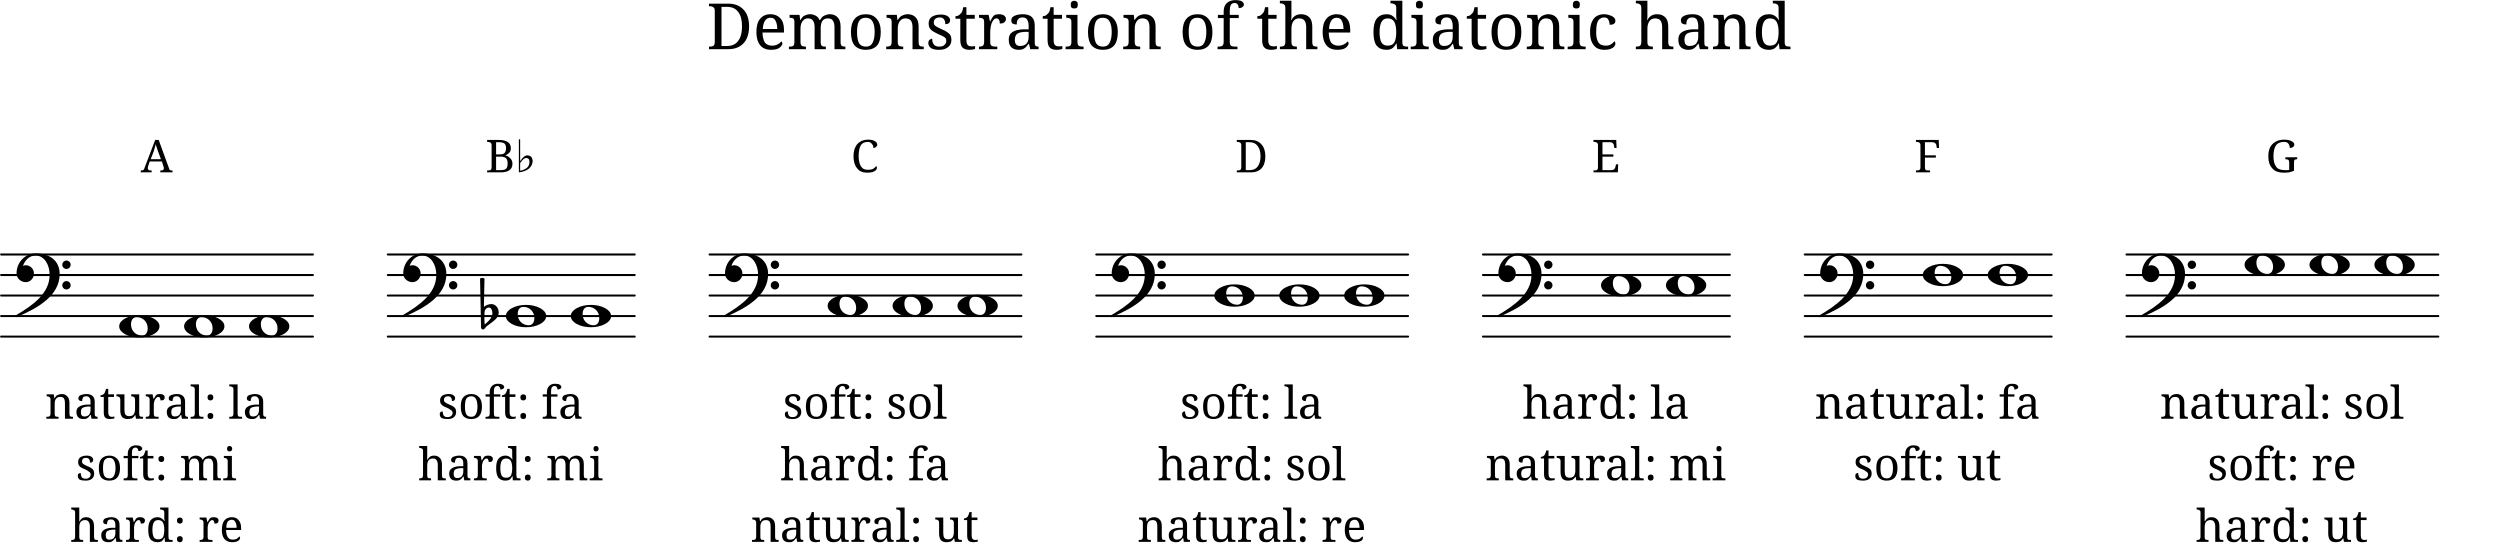
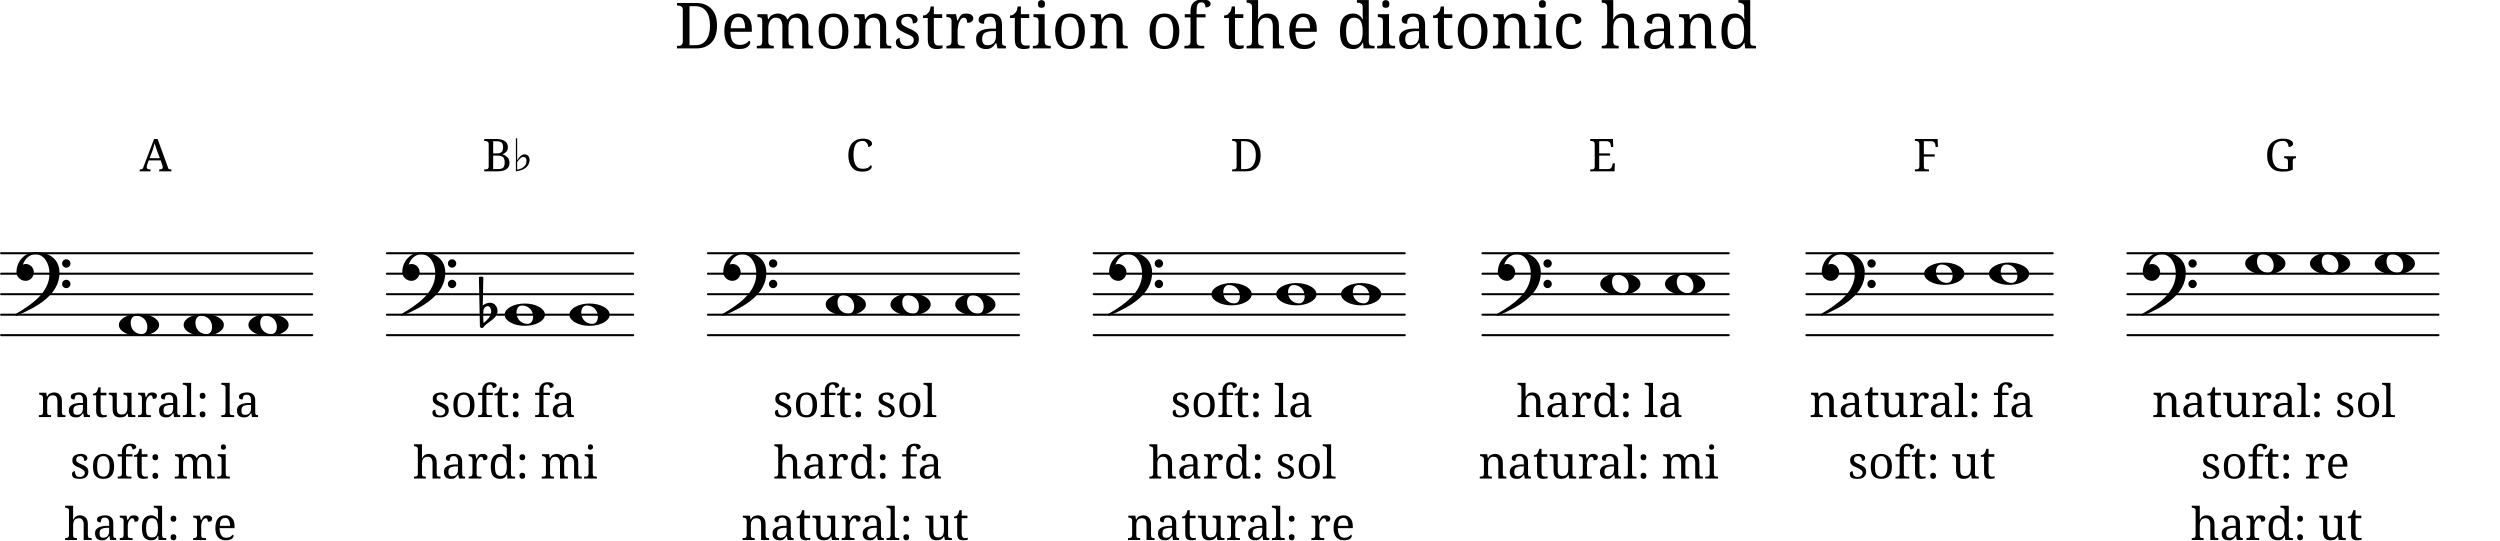
- <svg xmlns="http://www.w3.org/2000/svg" xmlns:xlink="http://www.w3.org/1999/xlink" version="1.2" width="213.98mm" height="46.42mm" viewBox="0 -2.396 121.766 26.418">
+ <svg xmlns="http://www.w3.org/2000/svg" xmlns:xlink="http://www.w3.org/1999/xlink" version="1.2" width="214.48mm" height="46.38mm" viewBox="0 -2.364 122.052 26.395">
  <style type="text/css">

tspan { white-space: pre; }

</style>
-   <g transform="translate(34.4049, -0)">
+   <g transform="translate(32.926, -0)">
    <text font-family="serif" font-size="3.111" text-anchor="start" fill="currentColor">
      <tspan>Demonstration of the diatonic hand</tspan>
    </text>
  </g>
-   <g transform="translate(6.8498, 6)">
+   <g transform="translate(6.8156, 6)">
    <text font-family="serif" font-size="2.2" text-anchor="start" fill="currentColor">
      <tspan>A</tspan>
    </text>
  </g>
  <g transform="translate(0, 14)">
    <line stroke-linejoin="round" stroke-linecap="round" stroke-width="0.1" stroke="currentColor" x1="0.05" y1="0" x2="15.236" y2="0" />
  </g>
  <g transform="translate(0, 13)">
    <line stroke-linejoin="round" stroke-linecap="round" stroke-width="0.1" stroke="currentColor" x1="0.05" y1="0" x2="15.236" y2="0" />
  </g>
  <g transform="translate(0, 12)">
    <line stroke-linejoin="round" stroke-linecap="round" stroke-width="0.1" stroke="currentColor" x1="0.05" y1="0" x2="15.236" y2="0" />
  </g>
  <g transform="translate(0, 11)">
    <line stroke-linejoin="round" stroke-linecap="round" stroke-width="0.1" stroke="currentColor" x1="0.05" y1="0" x2="15.236" y2="0" />
  </g>
  <g transform="translate(0, 10)">
    <line stroke-linejoin="round" stroke-linecap="round" stroke-width="0.1" stroke="currentColor" x1="0.05" y1="0" x2="15.236" y2="0" />
  </g>
  <a style="color:inherit;" xlink:href="textedit:///home/johannes/common-lisp/setzkasten/lilypond-export/b1-c5-m1-e.ly:42:53:54">
    <g transform="translate(12.124, 13.5)">
      <path transform="scale(0.004, -0.004)" d="M213 112c-50 0 -69 -43 -69 -88c0 -77 57 -136 134 -136c50 0 69 43 69 88c0 77 -57 136 -134 136zM491 0c0 -43 -34 -75 -72 -96c-53 -29 -114 -40 -174 -40s-120 11 -173 40c-38 21 -72 53 -72 96s34 75 72 96c53 29 113 40 173 40s121 -11 174 -40 c38 -21 72 -53 72 -96z" fill="currentColor" />
    </g>
  </a>
  <a style="color:inherit;" xlink:href="textedit:///home/johannes/common-lisp/setzkasten/lilypond-export/b1-c5-m1-e.ly:42:48:49">
    <g transform="translate(8.962, 13.5)">
      <path transform="scale(0.004, -0.004)" d="M213 112c-50 0 -69 -43 -69 -88c0 -77 57 -136 134 -136c50 0 69 43 69 88c0 77 -57 136 -134 136zM491 0c0 -43 -34 -75 -72 -96c-53 -29 -114 -40 -174 -40s-120 11 -173 40c-38 21 -72 53 -72 96s34 75 72 96c53 29 113 40 173 40s121 -11 174 -40 c38 -21 72 -53 72 -96z" fill="currentColor" />
    </g>
  </a>
  <a style="color:inherit;" xlink:href="textedit:///home/johannes/common-lisp/setzkasten/lilypond-export/b1-c5-m1-e.ly:42:43:44">
    <g transform="translate(5.8, 13.5)">
      <path transform="scale(0.004, -0.004)" d="M213 112c-50 0 -69 -43 -69 -88c0 -77 57 -136 134 -136c50 0 69 43 69 88c0 77 -57 136 -134 136zM491 0c0 -43 -34 -75 -72 -96c-53 -29 -114 -40 -174 -40s-120 11 -173 40c-38 21 -72 53 -72 96s34 75 72 96c53 29 113 40 173 40s121 -11 174 -40 c38 -21 72 -53 72 -96z" fill="currentColor" />
    </g>
  </a>
  <g transform="translate(0.8, 11)">
    <path transform="scale(0.004, -0.004)" d="M557 -125c0 28 23 51 51 51s51 -23 51 -51s-23 -51 -51 -51s-51 23 -51 51zM557 125c0 28 23 51 51 51s51 -23 51 -51s-23 -51 -51 -51s-51 23 -51 51zM232 263c172 0 293 -88 293 -251c0 -263 -263 -414 -516 -521c-3 -3 -6 -4 -9 -4c-7 0 -13 6 -13 13c0 3 1 6 4 9 c202 118 412 265 412 493c0 120 -63 235 -171 235c-74 0 -129 -54 -154 -126c11 5 22 8 34 8c55 0 100 -45 100 -100c0 -58 -44 -106 -100 -106c-60 0 -112 47 -112 106c0 133 102 244 232 244z" fill="currentColor" />
  </g>
  <a style="color:inherit;" xlink:href="textedit:///home/johannes/common-lisp/setzkasten/lilypond-export/b1-c5-m1-e.ly:40:16:17">
</a>
-   <g transform="translate(2.1892, 18)">
+   <g transform="translate(1.8307, 18)">
    <text font-family="serif" font-size="2.2" text-anchor="start" fill="currentColor">
      <tspan>natural: la</tspan>
    </text>
  </g>
-   <g transform="translate(3.6915, 21)">
+   <g transform="translate(3.4184, 21)">
    <text font-family="serif" font-size="2.2" text-anchor="start" fill="currentColor">
      <tspan>soft: mi</tspan>
    </text>
  </g>
-   <g transform="translate(3.4184, 24)">
+   <g transform="translate(3.1282, 24)">
    <text font-family="serif" font-size="2.2" text-anchor="start" fill="currentColor">
      <tspan>hard: re</tspan>
    </text>
  </g>
-   <g transform="translate(23.6438, 6)">
+   <g transform="translate(23.5585, 6)">
    <text font-family="serif" font-size="2.2" text-anchor="start" fill="currentColor">
      <tspan>B♭</tspan>
    </text>
  </g>
  <g transform="translate(18.836, 14)">
    <line stroke-linejoin="round" stroke-linecap="round" stroke-width="0.1" stroke="currentColor" x1="0.05" y1="0" x2="12.074" y2="0" />
  </g>
  <g transform="translate(18.836, 13)">
    <line stroke-linejoin="round" stroke-linecap="round" stroke-width="0.1" stroke="currentColor" x1="0.05" y1="0" x2="12.074" y2="0" />
  </g>
  <g transform="translate(18.836, 12)">
    <line stroke-linejoin="round" stroke-linecap="round" stroke-width="0.1" stroke="currentColor" x1="0.05" y1="0" x2="12.074" y2="0" />
  </g>
  <g transform="translate(18.836, 11)">
    <line stroke-linejoin="round" stroke-linecap="round" stroke-width="0.1" stroke="currentColor" x1="0.05" y1="0" x2="12.074" y2="0" />
  </g>
  <g transform="translate(18.836, 10)">
    <line stroke-linejoin="round" stroke-linecap="round" stroke-width="0.1" stroke="currentColor" x1="0.05" y1="0" x2="12.074" y2="0" />
  </g>
  <a style="color:inherit;" xlink:href="textedit:///home/johannes/common-lisp/setzkasten/lilypond-export/b1-c5-m1-e.ly:84:50:51">
    <g transform="translate(27.798, 13)">
      <path transform="scale(0.004, -0.004)" d="M213 112c-50 0 -69 -43 -69 -88c0 -77 57 -136 134 -136c50 0 69 43 69 88c0 77 -57 136 -134 136zM491 0c0 -43 -34 -75 -72 -96c-53 -29 -114 -40 -174 -40s-120 11 -173 40c-38 21 -72 53 -72 96s34 75 72 96c53 29 113 40 173 40s121 -11 174 -40 c38 -21 72 -53 72 -96z" fill="currentColor" />
    </g>
  </a>
  <g transform="translate(23.486, 13)">
    <path transform="scale(0.004, -0.004)" d="M27 41l-1 -66v-11c0 -22 1 -44 4 -66c45 38 93 80 93 139c0 33 -14 67 -43 67c-31 0 -52 -30 -53 -63zM-15 -138l-12 595c8 5 18 8 27 8s19 -3 27 -8l-7 -345c25 21 58 34 91 34c52 0 89 -48 89 -102c0 -80 -86 -117 -147 -169c-15 -13 -24 -38 -45 -38 c-13 0 -23 11 -23 25z" fill="currentColor" />
  </g>
  <a style="color:inherit;" xlink:href="textedit:///home/johannes/common-lisp/setzkasten/lilypond-export/b1-c5-m1-e.ly:82:16:17">
</a>
  <g transform="translate(19.636, 11)">
    <path transform="scale(0.004, -0.004)" d="M557 -125c0 28 23 51 51 51s51 -23 51 -51s-23 -51 -51 -51s-51 23 -51 51zM557 125c0 28 23 51 51 51s51 -23 51 -51s-23 -51 -51 -51s-51 23 -51 51zM232 263c172 0 293 -88 293 -251c0 -263 -263 -414 -516 -521c-3 -3 -6 -4 -9 -4c-7 0 -13 6 -13 13c0 3 1 6 4 9 c202 118 412 265 412 493c0 120 -63 235 -171 235c-74 0 -129 -54 -154 -126c11 5 22 8 34 8c55 0 100 -45 100 -100c0 -58 -44 -106 -100 -106c-60 0 -112 47 -112 106c0 133 102 244 232 244z" fill="currentColor" />
  </g>
  <a style="color:inherit;" xlink:href="textedit:///home/johannes/common-lisp/setzkasten/lilypond-export/b1-c5-m1-e.ly:84:43:44">
    <g transform="translate(24.636, 13)">
      <path transform="scale(0.004, -0.004)" d="M213 112c-50 0 -69 -43 -69 -88c0 -77 57 -136 134 -136c50 0 69 43 69 88c0 77 -57 136 -134 136zM491 0c0 -43 -34 -75 -72 -96c-53 -29 -114 -40 -174 -40s-120 11 -173 40c-38 21 -72 53 -72 96s34 75 72 96c53 29 113 40 173 40s121 -11 174 -40 c38 -21 72 -53 72 -96z" fill="currentColor" />
    </g>
  </a>
-   <g transform="translate(21.3221, 18)">
+   <g transform="translate(21.0148, 18)">
    <text font-family="serif" font-size="2.2" text-anchor="start" fill="currentColor">
      <tspan>soft: fa</tspan>
    </text>
  </g>
-   <g transform="translate(20.3661, 21)">
+   <g transform="translate(20.1612, 21)">
    <text font-family="serif" font-size="2.2" text-anchor="start" fill="currentColor">
      <tspan>hard: mi</tspan>
    </text>
  </g>
-   <g transform="translate(41.4451, 6)">
+   <g transform="translate(41.2915, 6)">
    <text font-family="serif" font-size="2.2" text-anchor="start" fill="currentColor">
      <tspan>C</tspan>
    </text>
  </g>
  <g transform="translate(34.51, 14)">
    <line stroke-linejoin="round" stroke-linecap="round" stroke-width="0.1" stroke="currentColor" x1="0.05" y1="0" x2="15.236" y2="0" />
  </g>
  <g transform="translate(34.51, 13)">
    <line stroke-linejoin="round" stroke-linecap="round" stroke-width="0.1" stroke="currentColor" x1="0.05" y1="0" x2="15.236" y2="0" />
  </g>
  <g transform="translate(34.51, 12)">
    <line stroke-linejoin="round" stroke-linecap="round" stroke-width="0.1" stroke="currentColor" x1="0.05" y1="0" x2="15.236" y2="0" />
  </g>
  <g transform="translate(34.51, 11)">
    <line stroke-linejoin="round" stroke-linecap="round" stroke-width="0.1" stroke="currentColor" x1="0.05" y1="0" x2="15.236" y2="0" />
  </g>
  <g transform="translate(34.51, 10)">
    <line stroke-linejoin="round" stroke-linecap="round" stroke-width="0.1" stroke="currentColor" x1="0.05" y1="0" x2="15.236" y2="0" />
  </g>
  <a style="color:inherit;" xlink:href="textedit:///home/johannes/common-lisp/setzkasten/lilypond-export/b1-c5-m1-e.ly:123:51:52">
    <g transform="translate(46.634, 12.5)">
      <path transform="scale(0.004, -0.004)" d="M213 112c-50 0 -69 -43 -69 -88c0 -77 57 -136 134 -136c50 0 69 43 69 88c0 77 -57 136 -134 136zM491 0c0 -43 -34 -75 -72 -96c-53 -29 -114 -40 -174 -40s-120 11 -173 40c-38 21 -72 53 -72 96s34 75 72 96c53 29 113 40 173 40s121 -11 174 -40 c38 -21 72 -53 72 -96z" fill="currentColor" />
    </g>
  </a>
  <a style="color:inherit;" xlink:href="textedit:///home/johannes/common-lisp/setzkasten/lilypond-export/b1-c5-m1-e.ly:123:47:48">
    <g transform="translate(43.472, 12.5)">
      <path transform="scale(0.004, -0.004)" d="M213 112c-50 0 -69 -43 -69 -88c0 -77 57 -136 134 -136c50 0 69 43 69 88c0 77 -57 136 -134 136zM491 0c0 -43 -34 -75 -72 -96c-53 -29 -114 -40 -174 -40s-120 11 -173 40c-38 21 -72 53 -72 96s34 75 72 96c53 29 113 40 173 40s121 -11 174 -40 c38 -21 72 -53 72 -96z" fill="currentColor" />
    </g>
  </a>
  <a style="color:inherit;" xlink:href="textedit:///home/johannes/common-lisp/setzkasten/lilypond-export/b1-c5-m1-e.ly:123:43:44">
    <g transform="translate(40.31, 12.5)">
      <path transform="scale(0.004, -0.004)" d="M213 112c-50 0 -69 -43 -69 -88c0 -77 57 -136 134 -136c50 0 69 43 69 88c0 77 -57 136 -134 136zM491 0c0 -43 -34 -75 -72 -96c-53 -29 -114 -40 -174 -40s-120 11 -173 40c-38 21 -72 53 -72 96s34 75 72 96c53 29 113 40 173 40s121 -11 174 -40 c38 -21 72 -53 72 -96z" fill="currentColor" />
    </g>
  </a>
  <g transform="translate(35.31, 11)">
    <path transform="scale(0.004, -0.004)" d="M557 -125c0 28 23 51 51 51s51 -23 51 -51s-23 -51 -51 -51s-51 23 -51 51zM557 125c0 28 23 51 51 51s51 -23 51 -51s-23 -51 -51 -51s-51 23 -51 51zM232 263c172 0 293 -88 293 -251c0 -263 -263 -414 -516 -521c-3 -3 -6 -4 -9 -4c-7 0 -13 6 -13 13c0 3 1 6 4 9 c202 118 412 265 412 493c0 120 -63 235 -171 235c-74 0 -129 -54 -154 -126c11 5 22 8 34 8c55 0 100 -45 100 -100c0 -58 -44 -106 -100 -106c-60 0 -112 47 -112 106c0 133 102 244 232 244z" fill="currentColor" />
  </g>
  <a style="color:inherit;" xlink:href="textedit:///home/johannes/common-lisp/setzkasten/lilypond-export/b1-c5-m1-e.ly:121:16:17">
</a>
-   <g transform="translate(38.1332, 18)">
+   <g transform="translate(37.7406, 18)">
    <text font-family="serif" font-size="2.2" text-anchor="start" fill="currentColor">
      <tspan>soft: sol</tspan>
    </text>
  </g>
-   <g transform="translate(37.9967, 21)">
+   <g transform="translate(37.7577, 21)">
    <text font-family="serif" font-size="2.2" text-anchor="start" fill="currentColor">
      <tspan>hard: fa</tspan>
    </text>
  </g>
-   <g transform="translate(36.5627, 24)">
+   <g transform="translate(36.1871, 24)">
    <text font-family="serif" font-size="2.2" text-anchor="start" fill="currentColor">
      <tspan>natural: ut</tspan>
    </text>
  </g>
-   <g transform="translate(60.1617, 6)">
+   <g transform="translate(60.0763, 6)">
    <text font-family="serif" font-size="2.2" text-anchor="start" fill="currentColor">
      <tspan>D</tspan>
    </text>
  </g>
  <g transform="translate(53.346, 14)">
    <line stroke-linejoin="round" stroke-linecap="round" stroke-width="0.1" stroke="currentColor" x1="0.05" y1="0" x2="15.236" y2="0" />
  </g>
  <g transform="translate(53.346, 13)">
    <line stroke-linejoin="round" stroke-linecap="round" stroke-width="0.1" stroke="currentColor" x1="0.05" y1="0" x2="15.236" y2="0" />
  </g>
  <g transform="translate(53.346, 12)">
    <line stroke-linejoin="round" stroke-linecap="round" stroke-width="0.1" stroke="currentColor" x1="0.05" y1="0" x2="15.236" y2="0" />
  </g>
  <g transform="translate(53.346, 11)">
    <line stroke-linejoin="round" stroke-linecap="round" stroke-width="0.1" stroke="currentColor" x1="0.05" y1="0" x2="15.236" y2="0" />
  </g>
  <g transform="translate(53.346, 10)">
    <line stroke-linejoin="round" stroke-linecap="round" stroke-width="0.1" stroke="currentColor" x1="0.05" y1="0" x2="15.236" y2="0" />
  </g>
  <a style="color:inherit;" xlink:href="textedit:///home/johannes/common-lisp/setzkasten/lilypond-export/b1-c5-m1-e.ly:165:51:52">
    <g transform="translate(65.47, 12)">
      <path transform="scale(0.004, -0.004)" d="M213 112c-50 0 -69 -43 -69 -88c0 -77 57 -136 134 -136c50 0 69 43 69 88c0 77 -57 136 -134 136zM491 0c0 -43 -34 -75 -72 -96c-53 -29 -114 -40 -174 -40s-120 11 -173 40c-38 21 -72 53 -72 96s34 75 72 96c53 29 113 40 173 40s121 -11 174 -40 c38 -21 72 -53 72 -96z" fill="currentColor" />
    </g>
  </a>
  <a style="color:inherit;" xlink:href="textedit:///home/johannes/common-lisp/setzkasten/lilypond-export/b1-c5-m1-e.ly:165:47:48">
    <g transform="translate(62.308, 12)">
      <path transform="scale(0.004, -0.004)" d="M213 112c-50 0 -69 -43 -69 -88c0 -77 57 -136 134 -136c50 0 69 43 69 88c0 77 -57 136 -134 136zM491 0c0 -43 -34 -75 -72 -96c-53 -29 -114 -40 -174 -40s-120 11 -173 40c-38 21 -72 53 -72 96s34 75 72 96c53 29 113 40 173 40s121 -11 174 -40 c38 -21 72 -53 72 -96z" fill="currentColor" />
    </g>
  </a>
  <a style="color:inherit;" xlink:href="textedit:///home/johannes/common-lisp/setzkasten/lilypond-export/b1-c5-m1-e.ly:165:43:44">
    <g transform="translate(59.146, 12)">
      <path transform="scale(0.004, -0.004)" d="M213 112c-50 0 -69 -43 -69 -88c0 -77 57 -136 134 -136c50 0 69 43 69 88c0 77 -57 136 -134 136zM491 0c0 -43 -34 -75 -72 -96c-53 -29 -114 -40 -174 -40s-120 11 -173 40c-38 21 -72 53 -72 96s34 75 72 96c53 29 113 40 173 40s121 -11 174 -40 c38 -21 72 -53 72 -96z" fill="currentColor" />
    </g>
  </a>
  <g transform="translate(54.146, 11)">
    <path transform="scale(0.004, -0.004)" d="M557 -125c0 28 23 51 51 51s51 -23 51 -51s-23 -51 -51 -51s-51 23 -51 51zM557 125c0 28 23 51 51 51s51 -23 51 -51s-23 -51 -51 -51s-51 23 -51 51zM232 263c172 0 293 -88 293 -251c0 -263 -263 -414 -516 -521c-3 -3 -6 -4 -9 -4c-7 0 -13 6 -13 13c0 3 1 6 4 9 c202 118 412 265 412 493c0 120 -63 235 -171 235c-74 0 -129 -54 -154 -126c11 5 22 8 34 8c55 0 100 -45 100 -100c0 -58 -44 -106 -100 -106c-60 0 -112 47 -112 106c0 133 102 244 232 244z" fill="currentColor" />
  </g>
  <a style="color:inherit;" xlink:href="textedit:///home/johannes/common-lisp/setzkasten/lilypond-export/b1-c5-m1-e.ly:163:16:17">
</a>
-   <g transform="translate(57.4814, 18)">
+   <g transform="translate(57.157, 18)">
    <text font-family="serif" font-size="2.2" text-anchor="start" fill="currentColor">
      <tspan>soft: la</tspan>
    </text>
  </g>
-   <g transform="translate(56.3888, 21)">
+   <g transform="translate(56.0645, 21)">
    <text font-family="serif" font-size="2.2" text-anchor="start" fill="currentColor">
      <tspan>hard: sol</tspan>
    </text>
  </g>
-   <g transform="translate(55.3987, 24)">
+   <g transform="translate(55.006, 24)">
    <text font-family="serif" font-size="2.2" text-anchor="start" fill="currentColor">
      <tspan>natural: re</tspan>
    </text>
  </g>
-   <g transform="translate(77.5362, 6)">
+   <g transform="translate(77.5596, 6)">
    <text font-family="serif" font-size="2.2" text-anchor="start" fill="currentColor">
      <tspan>E</tspan>
    </text>
  </g>
-   <g transform="translate(72.182, 14)">
-     <line stroke-linejoin="round" stroke-linecap="round" stroke-width="0.1" stroke="currentColor" x1="0.05" y1="0" x2="12.074" y2="0" />
-   </g>
-   <g transform="translate(72.182, 13)">
-     <line stroke-linejoin="round" stroke-linecap="round" stroke-width="0.1" stroke="currentColor" x1="0.05" y1="0" x2="12.074" y2="0" />
-   </g>
-   <g transform="translate(72.182, 12)">
-     <line stroke-linejoin="round" stroke-linecap="round" stroke-width="0.1" stroke="currentColor" x1="0.05" y1="0" x2="12.074" y2="0" />
-   </g>
-   <g transform="translate(72.182, 11)">
-     <line stroke-linejoin="round" stroke-linecap="round" stroke-width="0.1" stroke="currentColor" x1="0.05" y1="0" x2="12.074" y2="0" />
-   </g>
-   <g transform="translate(72.182, 10)">
+   <g transform="translate(72.325, 14)">
+     <line stroke-linejoin="round" stroke-linecap="round" stroke-width="0.1" stroke="currentColor" x1="0.05" y1="0" x2="12.074" y2="0" />
+   </g>
+   <g transform="translate(72.325, 13)">
+     <line stroke-linejoin="round" stroke-linecap="round" stroke-width="0.1" stroke="currentColor" x1="0.05" y1="0" x2="12.074" y2="0" />
+   </g>
+   <g transform="translate(72.325, 12)">
+     <line stroke-linejoin="round" stroke-linecap="round" stroke-width="0.1" stroke="currentColor" x1="0.05" y1="0" x2="12.074" y2="0" />
+   </g>
+   <g transform="translate(72.325, 11)">
+     <line stroke-linejoin="round" stroke-linecap="round" stroke-width="0.1" stroke="currentColor" x1="0.05" y1="0" x2="12.074" y2="0" />
+   </g>
+   <g transform="translate(72.325, 10)">
    <line stroke-linejoin="round" stroke-linecap="round" stroke-width="0.1" stroke="currentColor" x1="0.05" y1="0" x2="12.074" y2="0" />
  </g>
  <a style="color:inherit;" xlink:href="textedit:///home/johannes/common-lisp/setzkasten/lilypond-export/b1-c5-m1-e.ly:207:47:48">
-     <g transform="translate(81.144, 11.5)">
+     <g transform="translate(81.287, 11.5)">
      <path transform="scale(0.004, -0.004)" d="M213 112c-50 0 -69 -43 -69 -88c0 -77 57 -136 134 -136c50 0 69 43 69 88c0 77 -57 136 -134 136zM491 0c0 -43 -34 -75 -72 -96c-53 -29 -114 -40 -174 -40s-120 11 -173 40c-38 21 -72 53 -72 96s34 75 72 96c53 29 113 40 173 40s121 -11 174 -40 c38 -21 72 -53 72 -96z" fill="currentColor" />
    </g>
  </a>
  <a style="color:inherit;" xlink:href="textedit:///home/johannes/common-lisp/setzkasten/lilypond-export/b1-c5-m1-e.ly:205:16:17">
</a>
-   <g transform="translate(72.982, 11)">
+   <g transform="translate(73.125, 11)">
    <path transform="scale(0.004, -0.004)" d="M557 -125c0 28 23 51 51 51s51 -23 51 -51s-23 -51 -51 -51s-51 23 -51 51zM557 125c0 28 23 51 51 51s51 -23 51 -51s-23 -51 -51 -51s-51 23 -51 51zM232 263c172 0 293 -88 293 -251c0 -263 -263 -414 -516 -521c-3 -3 -6 -4 -9 -4c-7 0 -13 6 -13 13c0 3 1 6 4 9 c202 118 412 265 412 493c0 120 -63 235 -171 235c-74 0 -129 -54 -154 -126c11 5 22 8 34 8c55 0 100 -45 100 -100c0 -58 -44 -106 -100 -106c-60 0 -112 47 -112 106c0 133 102 244 232 244z" fill="currentColor" />
  </g>
  <a style="color:inherit;" xlink:href="textedit:///home/johannes/common-lisp/setzkasten/lilypond-export/b1-c5-m1-e.ly:207:43:44">
-     <g transform="translate(77.982, 11.5)">
-       <path transform="scale(0.004, -0.004)" d="M213 112c-50 0 -69 -43 -69 -88c0 -77 57 -136 134 -136c50 0 69 43 69 88c0 77 -57 136 -134 136zM491 0c0 -43 -34 -75 -72 -96c-53 -29 -114 -40 -174 -40s-120 11 -173 40c-38 21 -72 53 -72 96s34 75 72 96c53 29 113 40 173 40s121 -11 174 -40 c38 -21 72 -53 72 -96z" fill="currentColor" />
-     </g>
-   </a>
-   <g transform="translate(74.156, 18)">
+     <g transform="translate(78.125, 11.5)">
+       <path transform="scale(0.004, -0.004)" d="M213 112c-50 0 -69 -43 -69 -88c0 -77 57 -136 134 -136c50 0 69 43 69 88c0 77 -57 136 -134 136zM491 0c0 -43 -34 -75 -72 -96c-53 -29 -114 -40 -174 -40s-120 11 -173 40c-38 21 -72 53 -72 96s34 75 72 96c53 29 113 40 173 40s121 -11 174 -40 c38 -21 72 -53 72 -96z" fill="currentColor" />
+     </g>
+   </a>
+   <g transform="translate(74.0428, 18)">
    <text font-family="serif" font-size="2.2" text-anchor="start" fill="currentColor">
      <tspan>hard: la</tspan>
    </text>
  </g>
-   <g transform="translate(72.3464, 21)">
+   <g transform="translate(72.182, 21)">
    <text font-family="serif" font-size="2.2" text-anchor="start" fill="currentColor">
      <tspan>natural: mi</tspan>
    </text>
  </g>
-   <g transform="translate(93.2443, 6)">
+   <g transform="translate(93.4107, 6)">
    <text font-family="serif" font-size="2.2" text-anchor="start" fill="currentColor">
      <tspan>F</tspan>
    </text>
  </g>
-   <g transform="translate(87.856, 14)">
-     <line stroke-linejoin="round" stroke-linecap="round" stroke-width="0.1" stroke="currentColor" x1="0.05" y1="0" x2="12.074" y2="0" />
-   </g>
-   <g transform="translate(87.856, 13)">
-     <line stroke-linejoin="round" stroke-linecap="round" stroke-width="0.1" stroke="currentColor" x1="0.05" y1="0" x2="12.074" y2="0" />
-   </g>
-   <g transform="translate(87.856, 12)">
-     <line stroke-linejoin="round" stroke-linecap="round" stroke-width="0.1" stroke="currentColor" x1="0.05" y1="0" x2="12.074" y2="0" />
-   </g>
-   <g transform="translate(87.856, 11)">
-     <line stroke-linejoin="round" stroke-linecap="round" stroke-width="0.1" stroke="currentColor" x1="0.05" y1="0" x2="12.074" y2="0" />
-   </g>
-   <g transform="translate(87.856, 10)">
+   <g transform="translate(88.1419, 14)">
+     <line stroke-linejoin="round" stroke-linecap="round" stroke-width="0.1" stroke="currentColor" x1="0.05" y1="0" x2="12.074" y2="0" />
+   </g>
+   <g transform="translate(88.1419, 13)">
+     <line stroke-linejoin="round" stroke-linecap="round" stroke-width="0.1" stroke="currentColor" x1="0.05" y1="0" x2="12.074" y2="0" />
+   </g>
+   <g transform="translate(88.1419, 12)">
+     <line stroke-linejoin="round" stroke-linecap="round" stroke-width="0.1" stroke="currentColor" x1="0.05" y1="0" x2="12.074" y2="0" />
+   </g>
+   <g transform="translate(88.1419, 11)">
+     <line stroke-linejoin="round" stroke-linecap="round" stroke-width="0.1" stroke="currentColor" x1="0.05" y1="0" x2="12.074" y2="0" />
+   </g>
+   <g transform="translate(88.1419, 10)">
    <line stroke-linejoin="round" stroke-linecap="round" stroke-width="0.1" stroke="currentColor" x1="0.05" y1="0" x2="12.074" y2="0" />
  </g>
  <a style="color:inherit;" xlink:href="textedit:///home/johannes/common-lisp/setzkasten/lilypond-export/b1-c5-m1-e.ly:246:47:48">
-     <g transform="translate(96.818, 11)">
+     <g transform="translate(97.1039, 11)">
      <path transform="scale(0.004, -0.004)" d="M213 112c-50 0 -69 -43 -69 -88c0 -77 57 -136 134 -136c50 0 69 43 69 88c0 77 -57 136 -134 136zM491 0c0 -43 -34 -75 -72 -96c-53 -29 -114 -40 -174 -40s-120 11 -173 40c-38 21 -72 53 -72 96s34 75 72 96c53 29 113 40 173 40s121 -11 174 -40 c38 -21 72 -53 72 -96z" fill="currentColor" />
    </g>
  </a>
  <a style="color:inherit;" xlink:href="textedit:///home/johannes/common-lisp/setzkasten/lilypond-export/b1-c5-m1-e.ly:244:16:17">
</a>
-   <g transform="translate(88.656, 11)">
+   <g transform="translate(88.9419, 11)">
    <path transform="scale(0.004, -0.004)" d="M557 -125c0 28 23 51 51 51s51 -23 51 -51s-23 -51 -51 -51s-51 23 -51 51zM557 125c0 28 23 51 51 51s51 -23 51 -51s-23 -51 -51 -51s-51 23 -51 51zM232 263c172 0 293 -88 293 -251c0 -263 -263 -414 -516 -521c-3 -3 -6 -4 -9 -4c-7 0 -13 6 -13 13c0 3 1 6 4 9 c202 118 412 265 412 493c0 120 -63 235 -171 235c-74 0 -129 -54 -154 -126c11 5 22 8 34 8c55 0 100 -45 100 -100c0 -58 -44 -106 -100 -106c-60 0 -112 47 -112 106c0 133 102 244 232 244z" fill="currentColor" />
  </g>
  <a style="color:inherit;" xlink:href="textedit:///home/johannes/common-lisp/setzkasten/lilypond-export/b1-c5-m1-e.ly:246:43:44">
-     <g transform="translate(93.656, 11)">
-       <path transform="scale(0.004, -0.004)" d="M213 112c-50 0 -69 -43 -69 -88c0 -77 57 -136 134 -136c50 0 69 43 69 88c0 77 -57 136 -134 136zM491 0c0 -43 -34 -75 -72 -96c-53 -29 -114 -40 -174 -40s-120 11 -173 40c-38 21 -72 53 -72 96s34 75 72 96c53 29 113 40 173 40s121 -11 174 -40 c38 -21 72 -53 72 -96z" fill="currentColor" />
-     </g>
-   </a>
-   <g transform="translate(88.396, 18)">
+     <g transform="translate(93.9419, 11)">
+       <path transform="scale(0.004, -0.004)" d="M213 112c-50 0 -69 -43 -69 -88c0 -77 57 -136 134 -136c50 0 69 43 69 88c0 77 -57 136 -134 136zM491 0c0 -43 -34 -75 -72 -96c-53 -29 -114 -40 -174 -40s-120 11 -173 40c-38 21 -72 53 -72 96s34 75 72 96c53 29 113 40 173 40s121 -11 174 -40 c38 -21 72 -53 72 -96z" fill="currentColor" />
+     </g>
+   </a>
+   <g transform="translate(88.3404, 18)">
    <text font-family="serif" font-size="2.2" text-anchor="start" fill="currentColor">
      <tspan>natural: fa</tspan>
    </text>
  </g>
-   <g transform="translate(90.2738, 21)">
+   <g transform="translate(90.2183, 21)">
    <text font-family="serif" font-size="2.2" text-anchor="start" fill="currentColor">
      <tspan>soft: ut</tspan>
    </text>
  </g>
-   <g transform="translate(110.3627, 6)">
+   <g transform="translate(110.5633, 6)">
    <text font-family="serif" font-size="2.2" text-anchor="start" fill="currentColor">
      <tspan>G</tspan>
    </text>
  </g>
-   <g transform="translate(103.53, 14)">
-     <line stroke-linejoin="round" stroke-linecap="round" stroke-width="0.1" stroke="currentColor" x1="0.05" y1="0" x2="15.236" y2="0" />
-   </g>
-   <g transform="translate(103.53, 13)">
-     <line stroke-linejoin="round" stroke-linecap="round" stroke-width="0.1" stroke="currentColor" x1="0.05" y1="0" x2="15.236" y2="0" />
-   </g>
-   <g transform="translate(103.53, 12)">
-     <line stroke-linejoin="round" stroke-linecap="round" stroke-width="0.1" stroke="currentColor" x1="0.05" y1="0" x2="15.236" y2="0" />
-   </g>
-   <g transform="translate(103.53, 11)">
-     <line stroke-linejoin="round" stroke-linecap="round" stroke-width="0.1" stroke="currentColor" x1="0.05" y1="0" x2="15.236" y2="0" />
-   </g>
-   <g transform="translate(103.53, 10)">
+   <g transform="translate(103.8159, 14)">
+     <line stroke-linejoin="round" stroke-linecap="round" stroke-width="0.1" stroke="currentColor" x1="0.05" y1="0" x2="15.236" y2="0" />
+   </g>
+   <g transform="translate(103.8159, 13)">
+     <line stroke-linejoin="round" stroke-linecap="round" stroke-width="0.1" stroke="currentColor" x1="0.05" y1="0" x2="15.236" y2="0" />
+   </g>
+   <g transform="translate(103.8159, 12)">
+     <line stroke-linejoin="round" stroke-linecap="round" stroke-width="0.1" stroke="currentColor" x1="0.05" y1="0" x2="15.236" y2="0" />
+   </g>
+   <g transform="translate(103.8159, 11)">
+     <line stroke-linejoin="round" stroke-linecap="round" stroke-width="0.1" stroke="currentColor" x1="0.05" y1="0" x2="15.236" y2="0" />
+   </g>
+   <g transform="translate(103.8159, 10)">
    <line stroke-linejoin="round" stroke-linecap="round" stroke-width="0.1" stroke="currentColor" x1="0.05" y1="0" x2="15.236" y2="0" />
  </g>
  <a style="color:inherit;" xlink:href="textedit:///home/johannes/common-lisp/setzkasten/lilypond-export/b1-c5-m1-e.ly:285:51:52">
-     <g transform="translate(115.654, 10.5)">
+     <g transform="translate(115.9399, 10.5)">
      <path transform="scale(0.004, -0.004)" d="M213 112c-50 0 -69 -43 -69 -88c0 -77 57 -136 134 -136c50 0 69 43 69 88c0 77 -57 136 -134 136zM491 0c0 -43 -34 -75 -72 -96c-53 -29 -114 -40 -174 -40s-120 11 -173 40c-38 21 -72 53 -72 96s34 75 72 96c53 29 113 40 173 40s121 -11 174 -40 c38 -21 72 -53 72 -96z" fill="currentColor" />
    </g>
  </a>
  <a style="color:inherit;" xlink:href="textedit:///home/johannes/common-lisp/setzkasten/lilypond-export/b1-c5-m1-e.ly:285:47:48">
-     <g transform="translate(112.492, 10.5)">
+     <g transform="translate(112.7779, 10.5)">
      <path transform="scale(0.004, -0.004)" d="M213 112c-50 0 -69 -43 -69 -88c0 -77 57 -136 134 -136c50 0 69 43 69 88c0 77 -57 136 -134 136zM491 0c0 -43 -34 -75 -72 -96c-53 -29 -114 -40 -174 -40s-120 11 -173 40c-38 21 -72 53 -72 96s34 75 72 96c53 29 113 40 173 40s121 -11 174 -40 c38 -21 72 -53 72 -96z" fill="currentColor" />
    </g>
  </a>
  <a style="color:inherit;" xlink:href="textedit:///home/johannes/common-lisp/setzkasten/lilypond-export/b1-c5-m1-e.ly:285:43:44">
-     <g transform="translate(109.33, 10.5)">
-       <path transform="scale(0.004, -0.004)" d="M213 112c-50 0 -69 -43 -69 -88c0 -77 57 -136 134 -136c50 0 69 43 69 88c0 77 -57 136 -134 136zM491 0c0 -43 -34 -75 -72 -96c-53 -29 -114 -40 -174 -40s-120 11 -173 40c-38 21 -72 53 -72 96s34 75 72 96c53 29 113 40 173 40s121 -11 174 -40 c38 -21 72 -53 72 -96z" fill="currentColor" />
-     </g>
-   </a>
-   <g transform="translate(104.33, 11)">
+     <g transform="translate(109.6159, 10.5)">
+       <path transform="scale(0.004, -0.004)" d="M213 112c-50 0 -69 -43 -69 -88c0 -77 57 -136 134 -136c50 0 69 43 69 88c0 77 -57 136 -134 136zM491 0c0 -43 -34 -75 -72 -96c-53 -29 -114 -40 -174 -40s-120 11 -173 40c-38 21 -72 53 -72 96s34 75 72 96c53 29 113 40 173 40s121 -11 174 -40 c38 -21 72 -53 72 -96z" fill="currentColor" />
+     </g>
+   </a>
+   <g transform="translate(104.6159, 11)">
    <path transform="scale(0.004, -0.004)" d="M557 -125c0 28 23 51 51 51s51 -23 51 -51s-23 -51 -51 -51s-51 23 -51 51zM557 125c0 28 23 51 51 51s51 -23 51 -51s-23 -51 -51 -51s-51 23 -51 51zM232 263c172 0 293 -88 293 -251c0 -263 -263 -414 -516 -521c-3 -3 -6 -4 -9 -4c-7 0 -13 6 -13 13c0 3 1 6 4 9 c202 118 412 265 412 493c0 120 -63 235 -171 235c-74 0 -129 -54 -154 -126c11 5 22 8 34 8c55 0 100 -45 100 -100c0 -58 -44 -106 -100 -106c-60 0 -112 47 -112 106c0 133 102 244 232 244z" fill="currentColor" />
  </g>
  <a style="color:inherit;" xlink:href="textedit:///home/johannes/common-lisp/setzkasten/lilypond-export/b1-c5-m1-e.ly:283:16:17">
</a>
-   <g transform="translate(105.2071, 18)">
+   <g transform="translate(105.0662, 18)">
    <text font-family="serif" font-size="2.2" text-anchor="start" fill="currentColor">
      <tspan>natural: sol</tspan>
    </text>
  </g>
-   <g transform="translate(107.5288, 21)">
+   <g transform="translate(107.4562, 21)">
    <text font-family="serif" font-size="2.2" text-anchor="start" fill="currentColor">
      <tspan>soft: re</tspan>
    </text>
  </g>
-   <g transform="translate(106.9484, 24)">
+   <g transform="translate(106.9611, 24)">
    <text font-family="serif" font-size="2.2" text-anchor="start" fill="currentColor">
      <tspan>hard: ut</tspan>
    </text>
  </g>
</svg>
